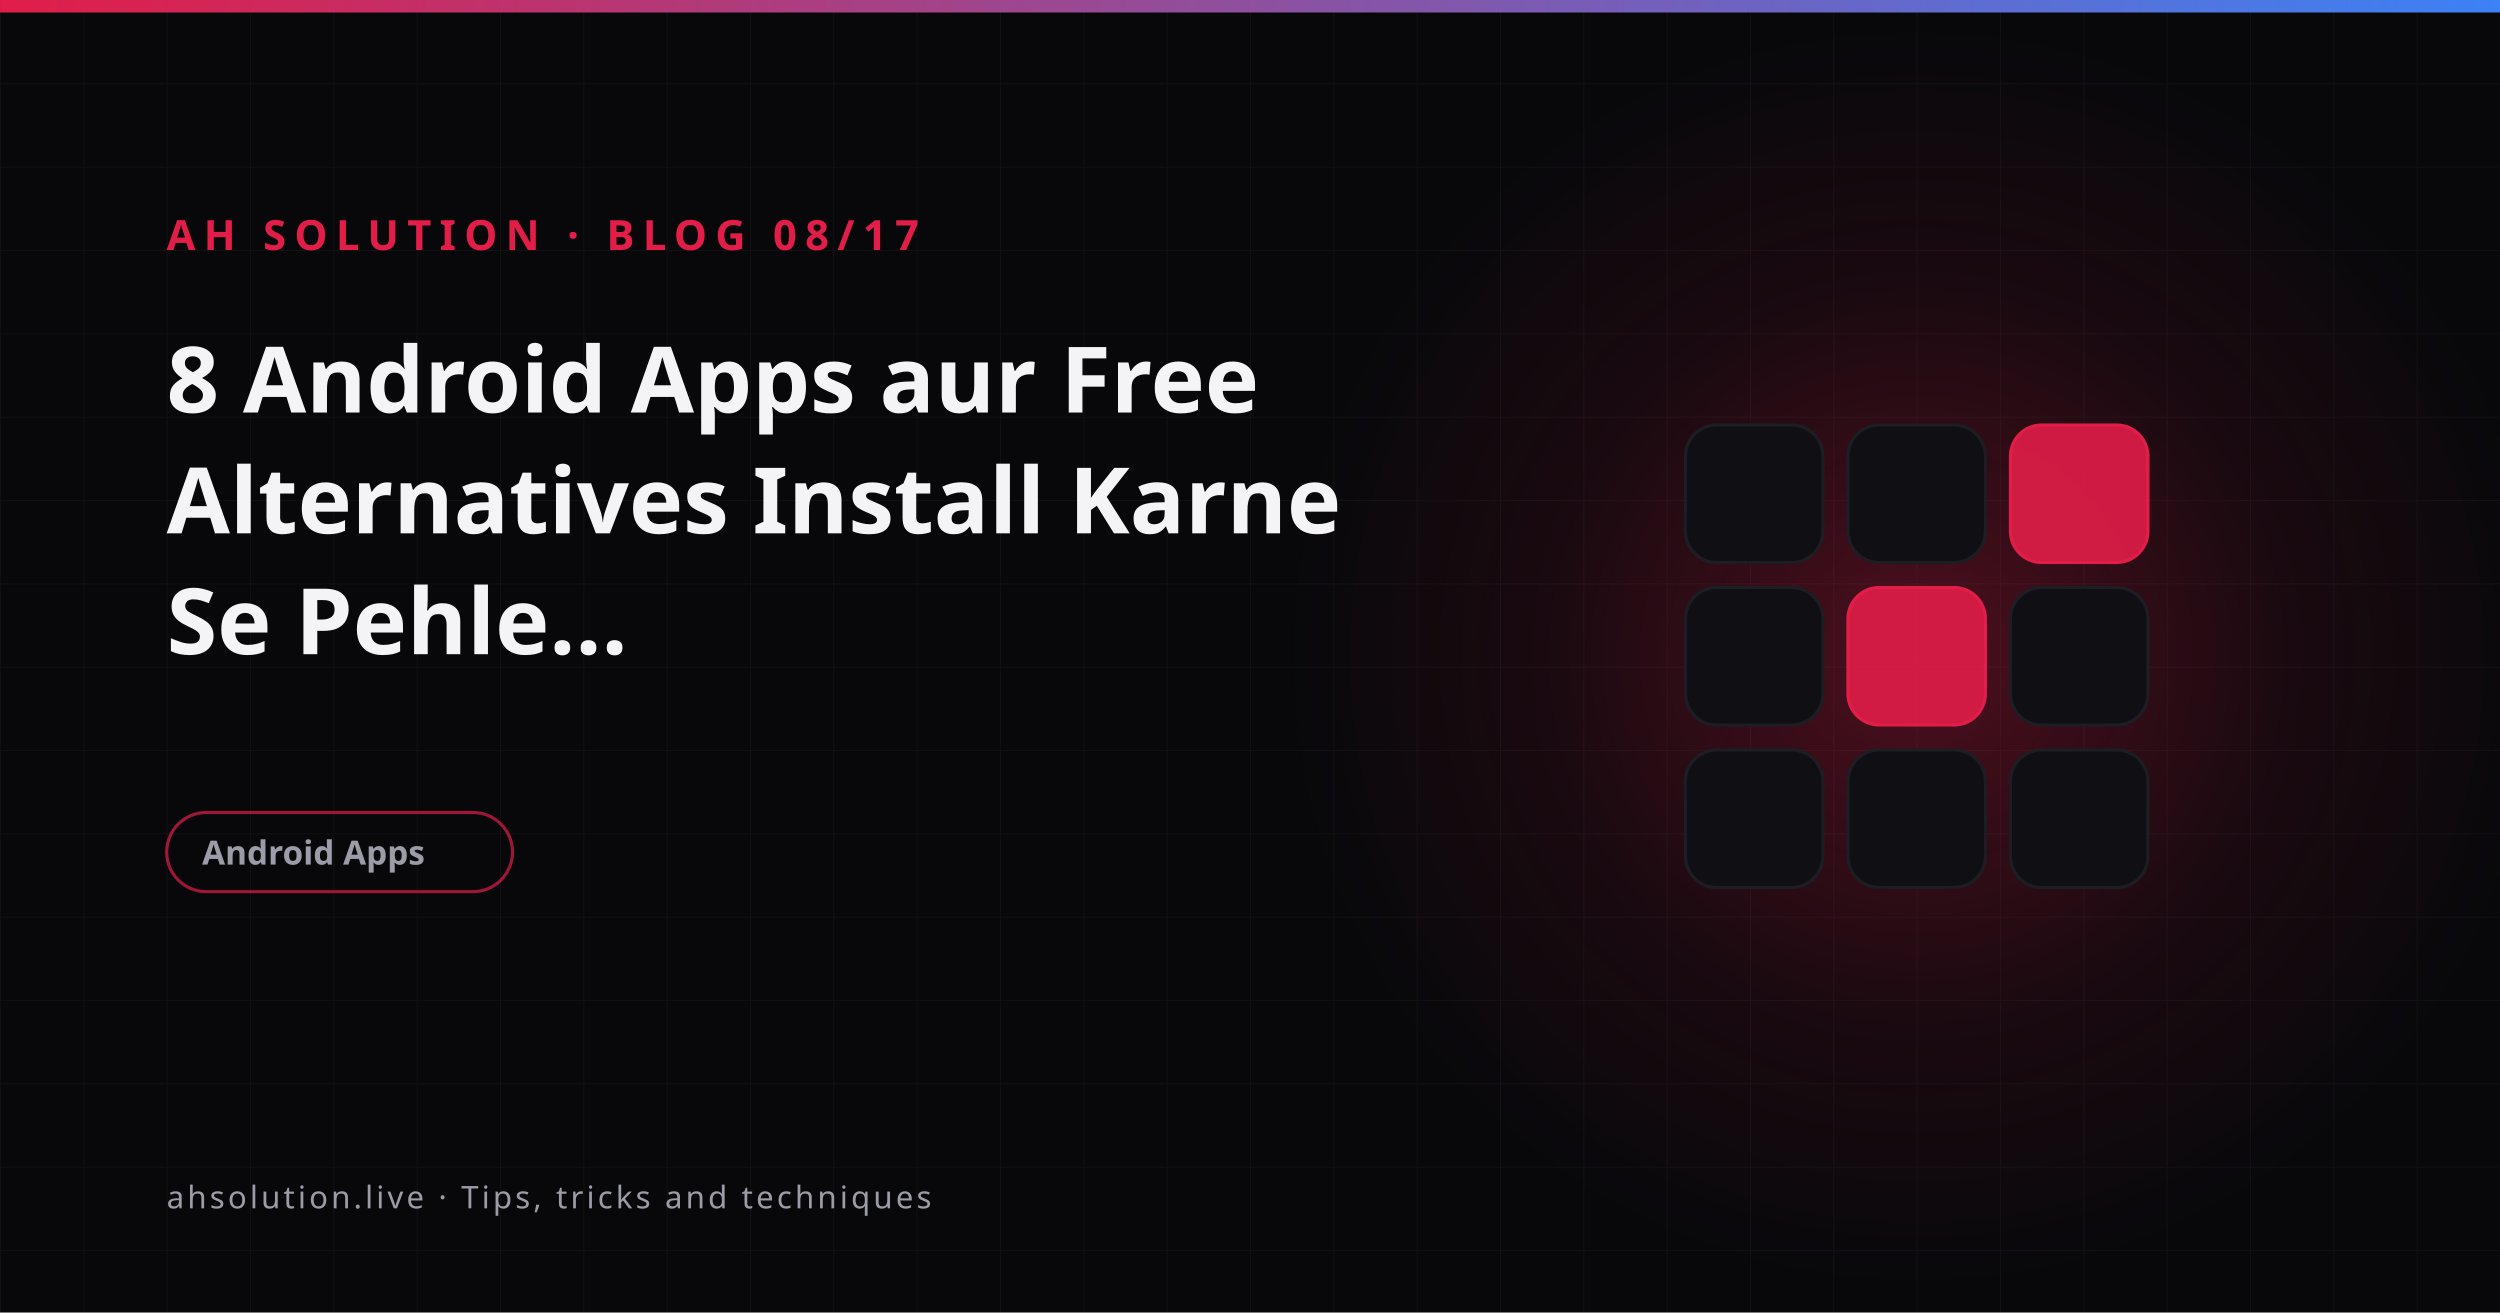
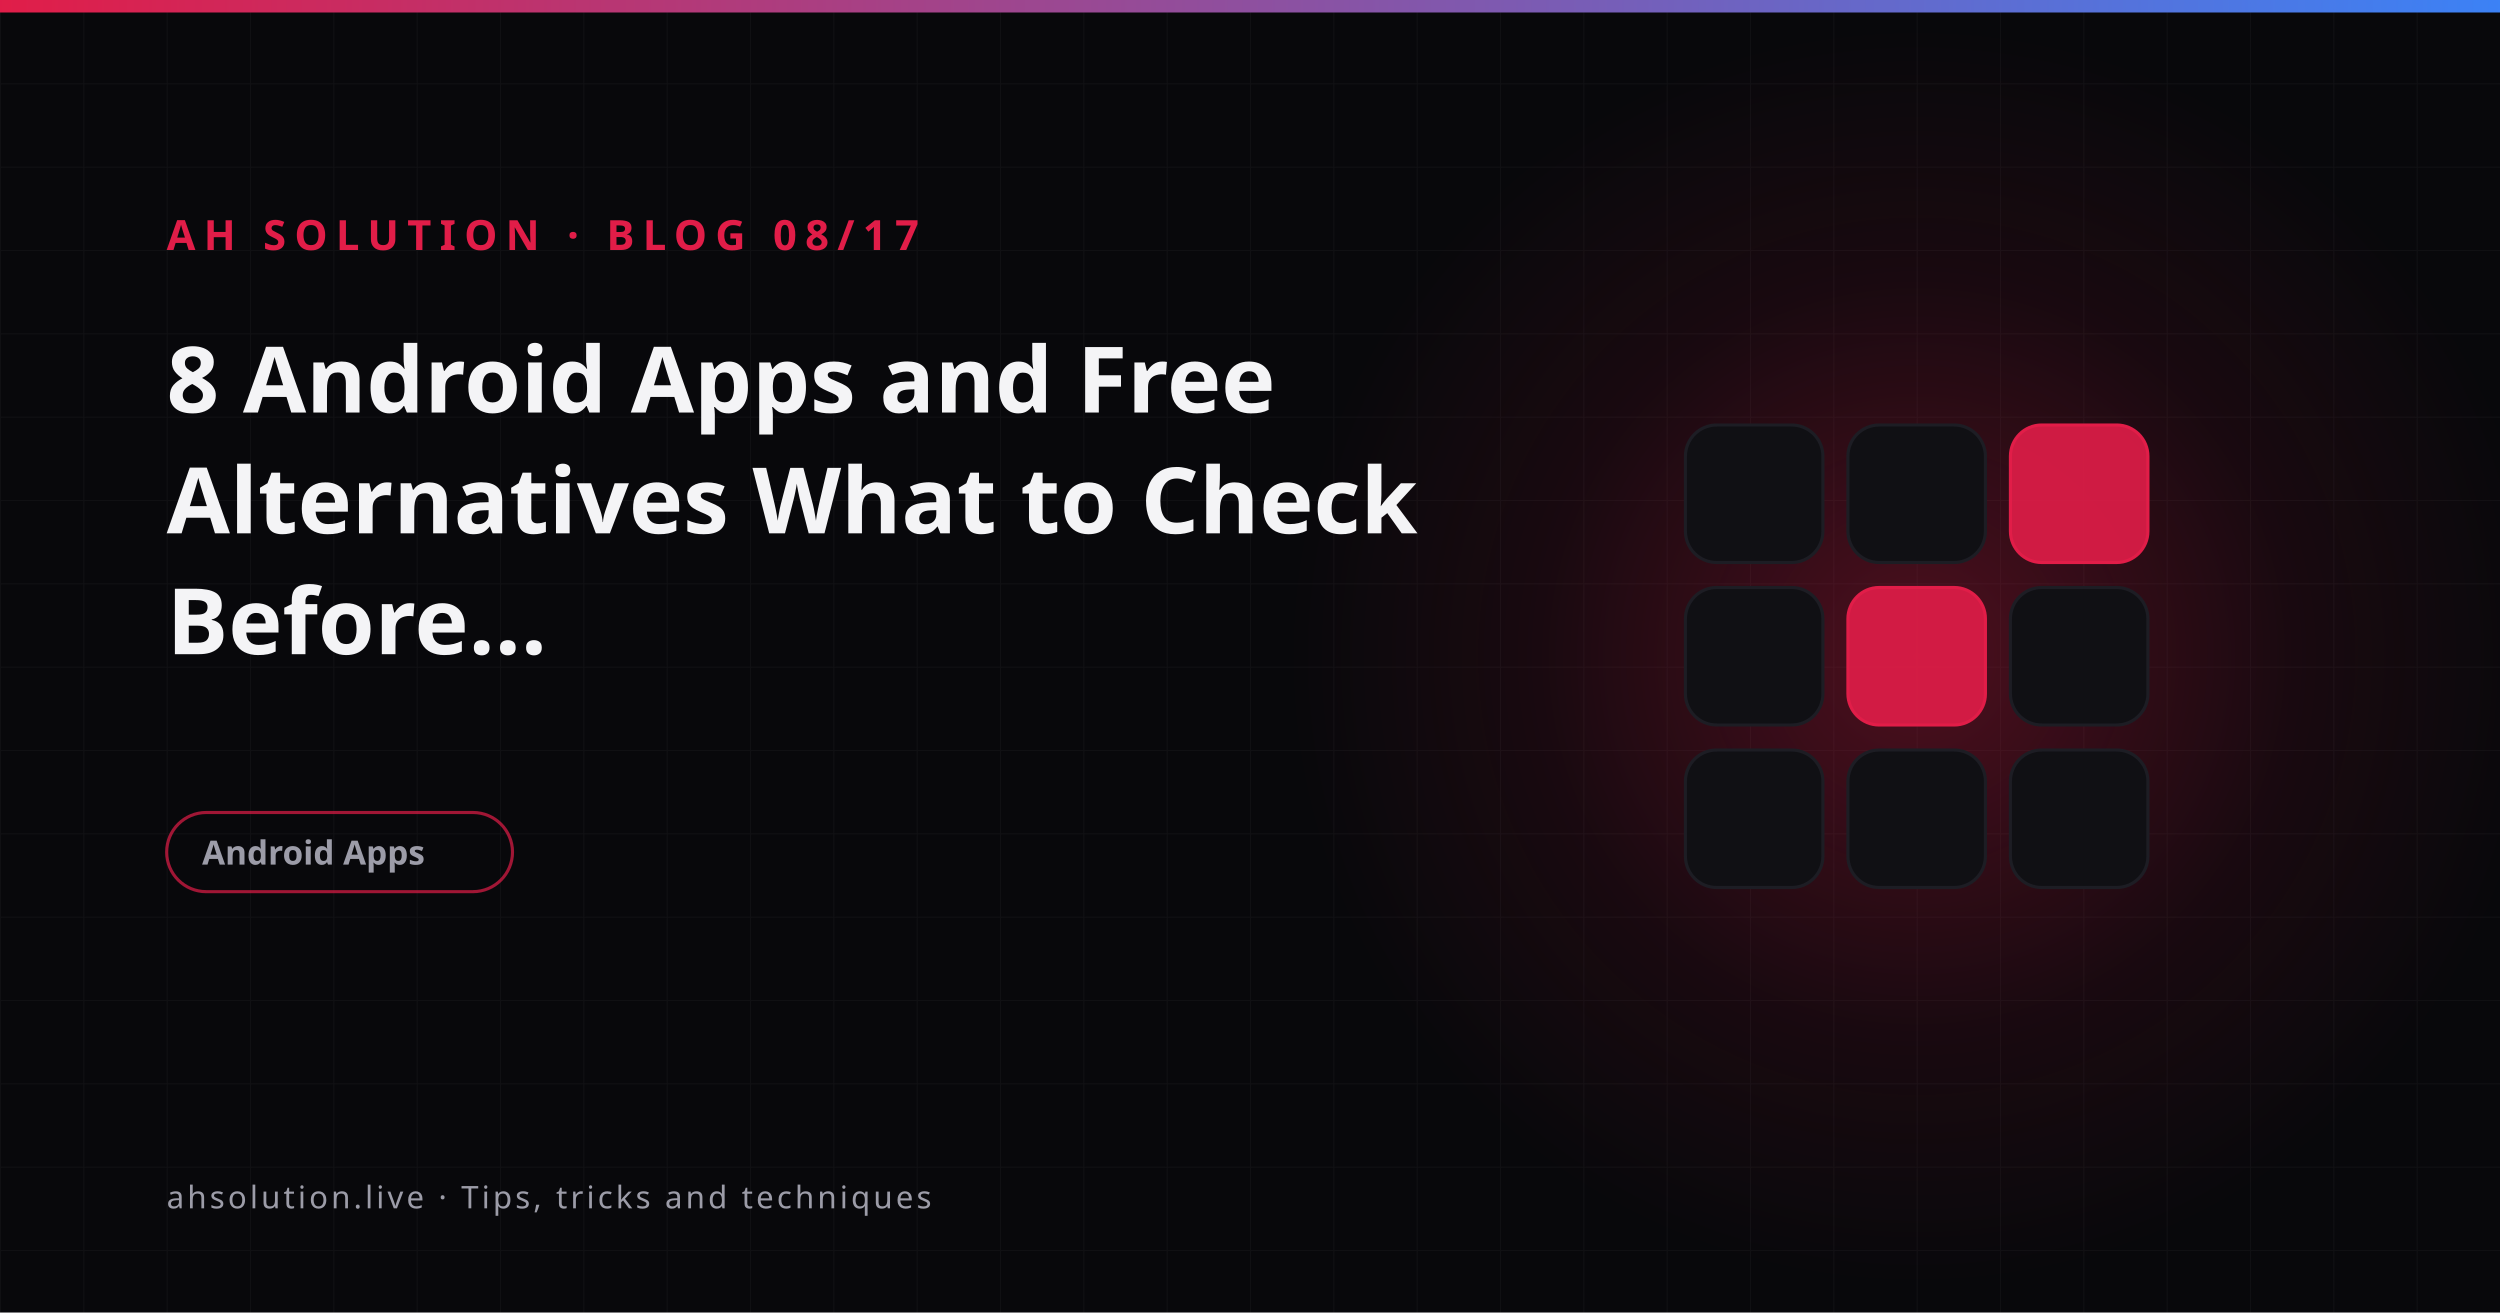
- <svg xmlns="http://www.w3.org/2000/svg" width="1200" height="630" viewBox="0 0 1200 630" role="img" aria-label="AH Solution editorial cover — 8 Android Apps aur Free Alternatives: Install Karne Se Pehle Yeh Check Karein">
+ <svg xmlns="http://www.w3.org/2000/svg" width="1200" height="630" viewBox="0 0 1200 630" role="img" aria-label="AH Solution editorial cover — 8 Android Apps and Free Alternatives: What to Check Before Installing">
  <defs>
    <radialGradient id="glow" cx="50%" cy="50%" r="50%">
      <stop offset="0%" stop-color="#E11D48" stop-opacity="0.32" />
      <stop offset="60%" stop-color="#E11D48" stop-opacity="0.08" />
      <stop offset="100%" stop-color="#E11D48" stop-opacity="0" />
    </radialGradient>
    <linearGradient id="bar" x1="0" y1="0" x2="1" y2="0">
      <stop offset="0%" stop-color="#E11D48" />
      <stop offset="100%" stop-color="#3B82F6" />
    </linearGradient>
    <pattern id="grid" width="40" height="40" patternUnits="userSpaceOnUse">
      <path d="M40 0H0V40" fill="none" stroke="#FFFFFF" stroke-opacity="0.035" stroke-width="1" />
    </pattern>
  </defs>
  <rect width="1200" height="630" fill="#08080B" />
  <rect width="1200" height="630" fill="url(#grid)" />
  <circle cx="920" cy="315" r="300" fill="url(#glow)" />
  <rect x="0" y="0" width="1200" height="6" fill="url(#bar)" />
  <text x="80" y="120" font-family="Manrope, 'Segoe UI', system-ui, sans-serif" font-size="20" font-weight="700" letter-spacing="4" fill="#E11D48">AH SOLUTION · BLOG 08/17</text>
-   <text x="80" y="198" font-family="Manrope, 'Segoe UI', system-ui, sans-serif" font-size="44" font-weight="800" fill="#F4F4F6">8 Android Apps aur Free</text>
-   <text x="80" y="256" font-family="Manrope, 'Segoe UI', system-ui, sans-serif" font-size="44" font-weight="800" fill="#F4F4F6">Alternatives Install Karne</text>
-   <text x="80" y="314" font-family="Manrope, 'Segoe UI', system-ui, sans-serif" font-size="44" font-weight="800" fill="#F4F4F6">Se Pehle…</text>
+   <text x="80" y="198" font-family="Manrope, 'Segoe UI', system-ui, sans-serif" font-size="44" font-weight="800" fill="#F4F4F6">8 Android Apps and Free</text>
+   <text x="80" y="256" font-family="Manrope, 'Segoe UI', system-ui, sans-serif" font-size="44" font-weight="800" fill="#F4F4F6">Alternatives What to Check</text>
+   <text x="80" y="314" font-family="Manrope, 'Segoe UI', system-ui, sans-serif" font-size="44" font-weight="800" fill="#F4F4F6">Before…</text>
  <rect x="80" y="390" width="166" height="38" rx="19" fill="none" stroke="#E11D48" stroke-opacity="0.7" stroke-width="1.5" />
  <text x="97" y="415" font-family="Manrope, 'Segoe UI', system-ui, sans-serif" font-size="16" font-weight="600" fill="#9C9CA8">Android Apps</text>
  <rect x="809" y="204" width="66" height="66" rx="15" fill="#101014" fill-opacity="1" stroke="#1D1D24" stroke-width="1.5" />
  <rect x="887" y="204" width="66" height="66" rx="15" fill="#101014" fill-opacity="1" stroke="#1D1D24" stroke-width="1.5" />
  <rect x="965" y="204" width="66" height="66" rx="15" fill="#E11D48" fill-opacity="0.9" stroke="#E11D48" stroke-width="1.5" />
  <rect x="809" y="282" width="66" height="66" rx="15" fill="#101014" fill-opacity="1" stroke="#1D1D24" stroke-width="1.5" />
  <rect x="887" y="282" width="66" height="66" rx="15" fill="#E11D48" fill-opacity="0.9" stroke="#E11D48" stroke-width="1.5" />
  <rect x="965" y="282" width="66" height="66" rx="15" fill="#101014" fill-opacity="1" stroke="#1D1D24" stroke-width="1.5" />
  <rect x="809" y="360" width="66" height="66" rx="15" fill="#101014" fill-opacity="1" stroke="#1D1D24" stroke-width="1.5" />
  <rect x="887" y="360" width="66" height="66" rx="15" fill="#101014" fill-opacity="1" stroke="#1D1D24" stroke-width="1.5" />
  <rect x="965" y="360" width="66" height="66" rx="15" fill="#101014" fill-opacity="1" stroke="#1D1D24" stroke-width="1.5" />
  <text x="80" y="580" font-family="Manrope, 'Segoe UI', system-ui, sans-serif" font-size="15" font-weight="500" letter-spacing="1.5" fill="#9C9CA8">ahsolution.live · Tips, tricks and techniques</text>
</svg>
